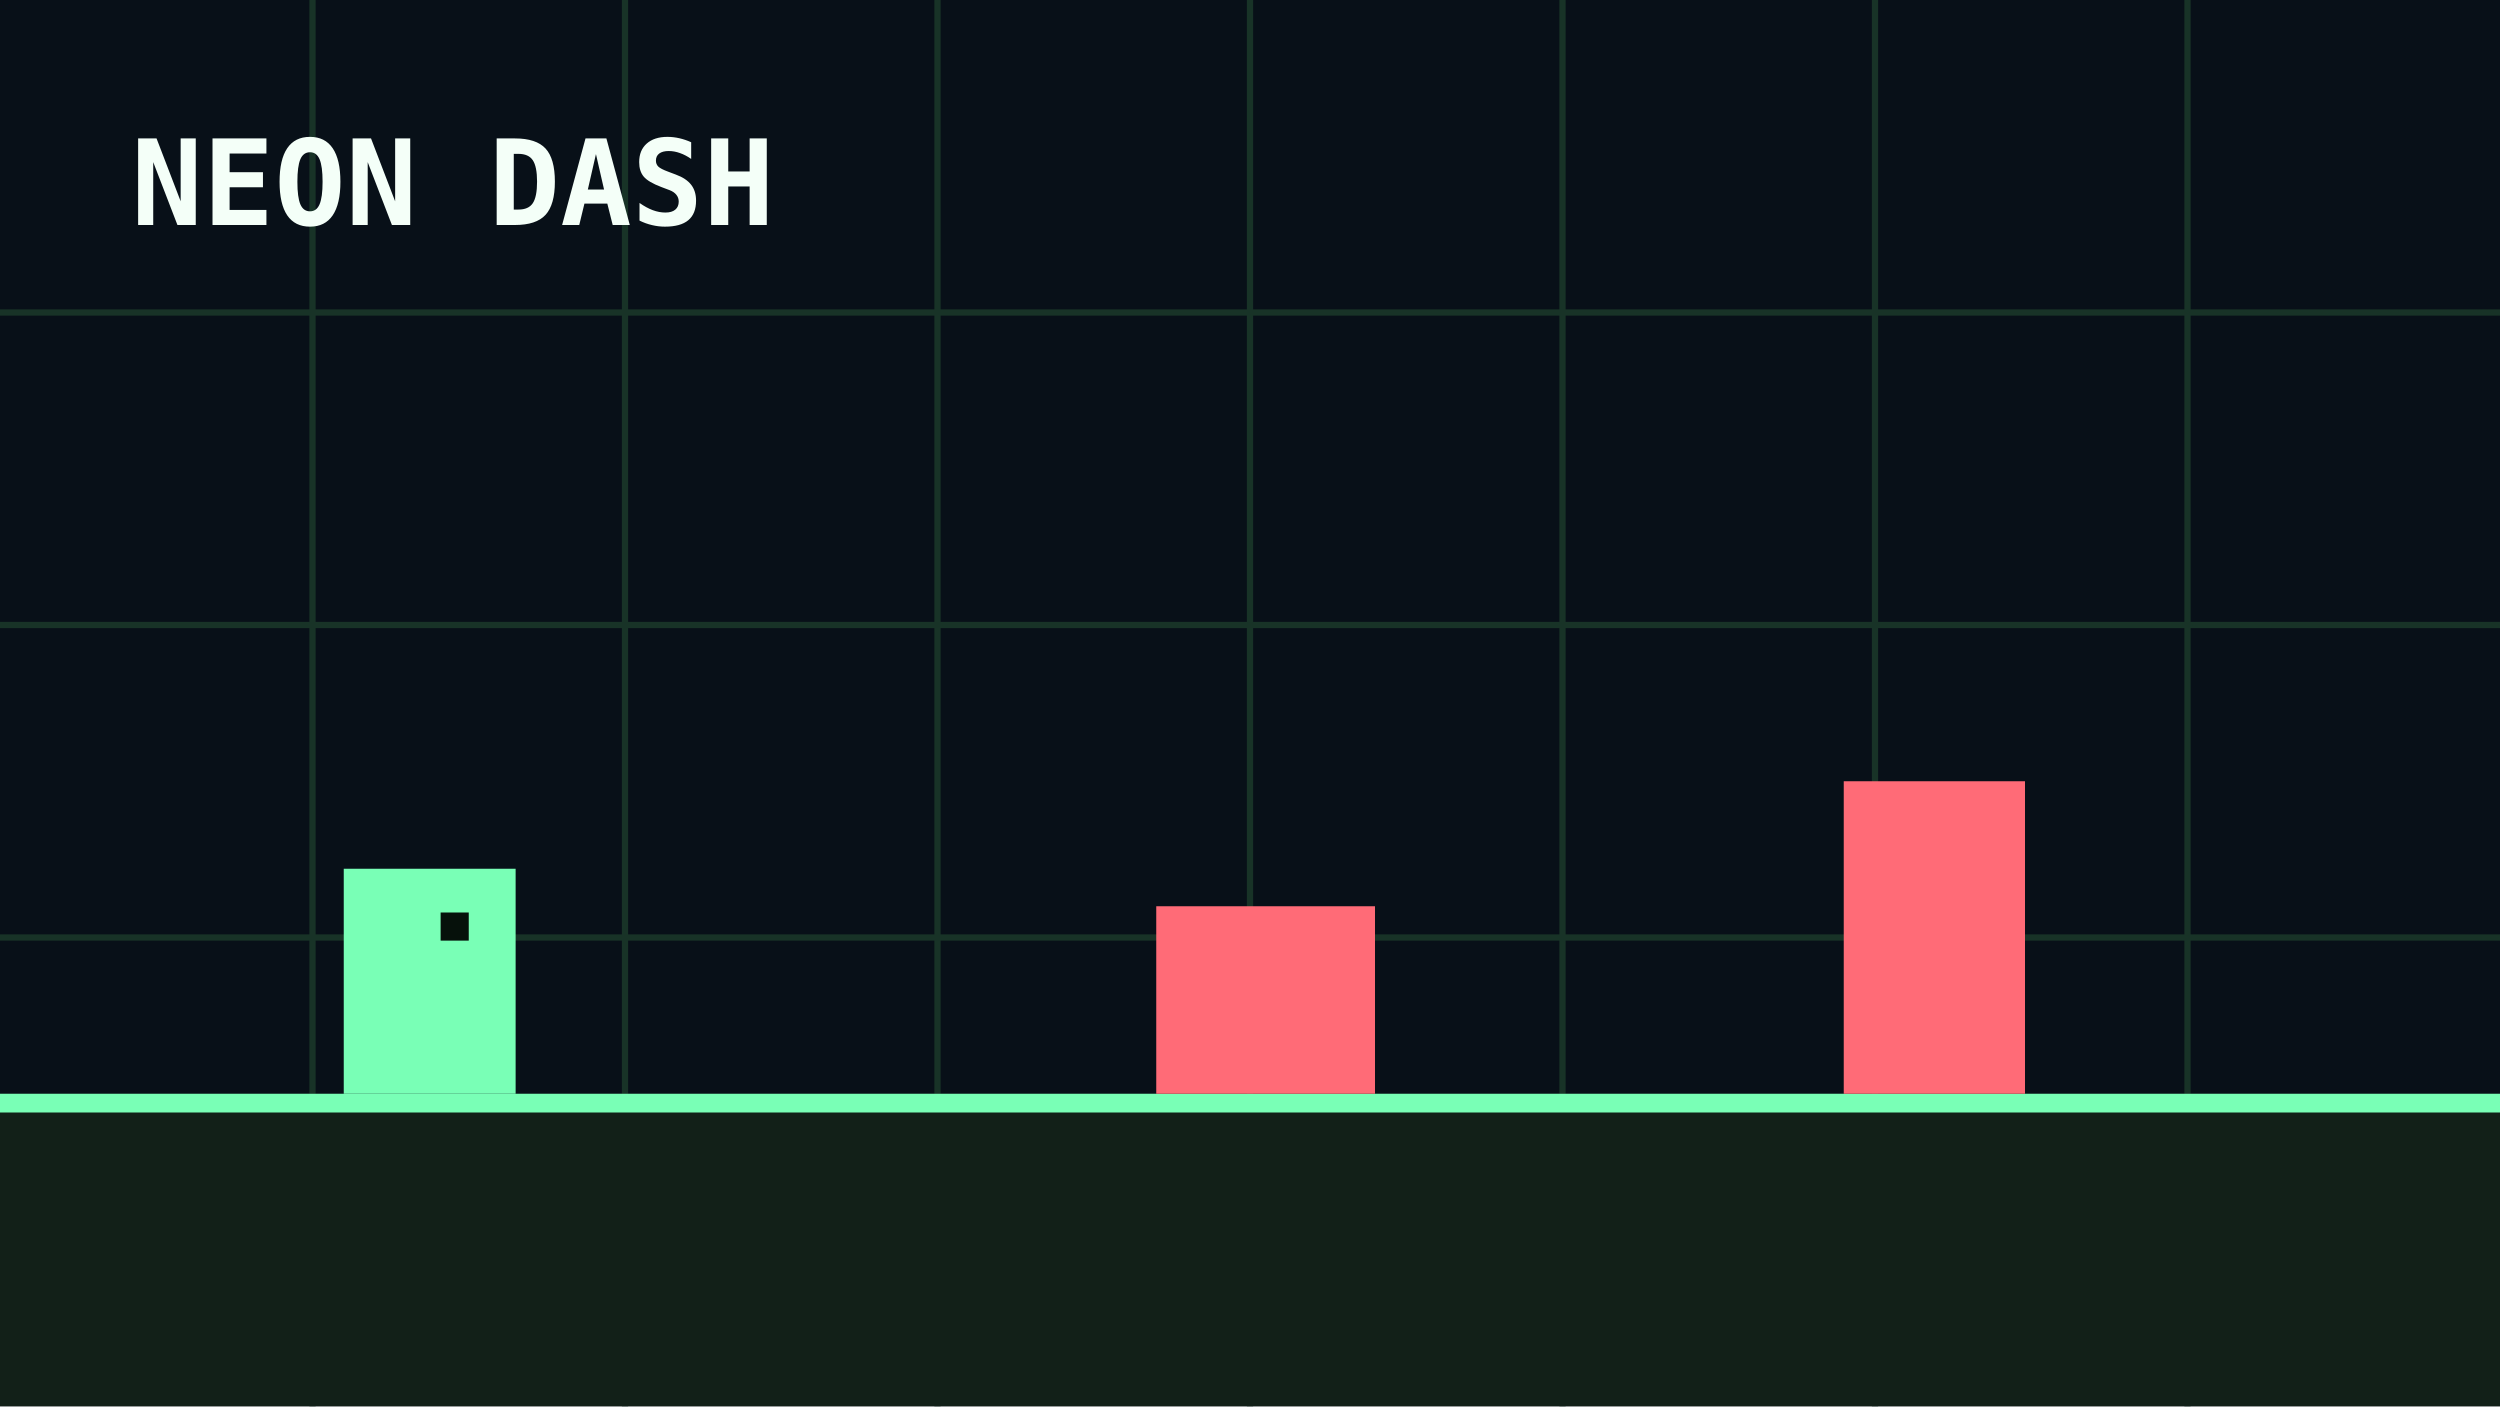
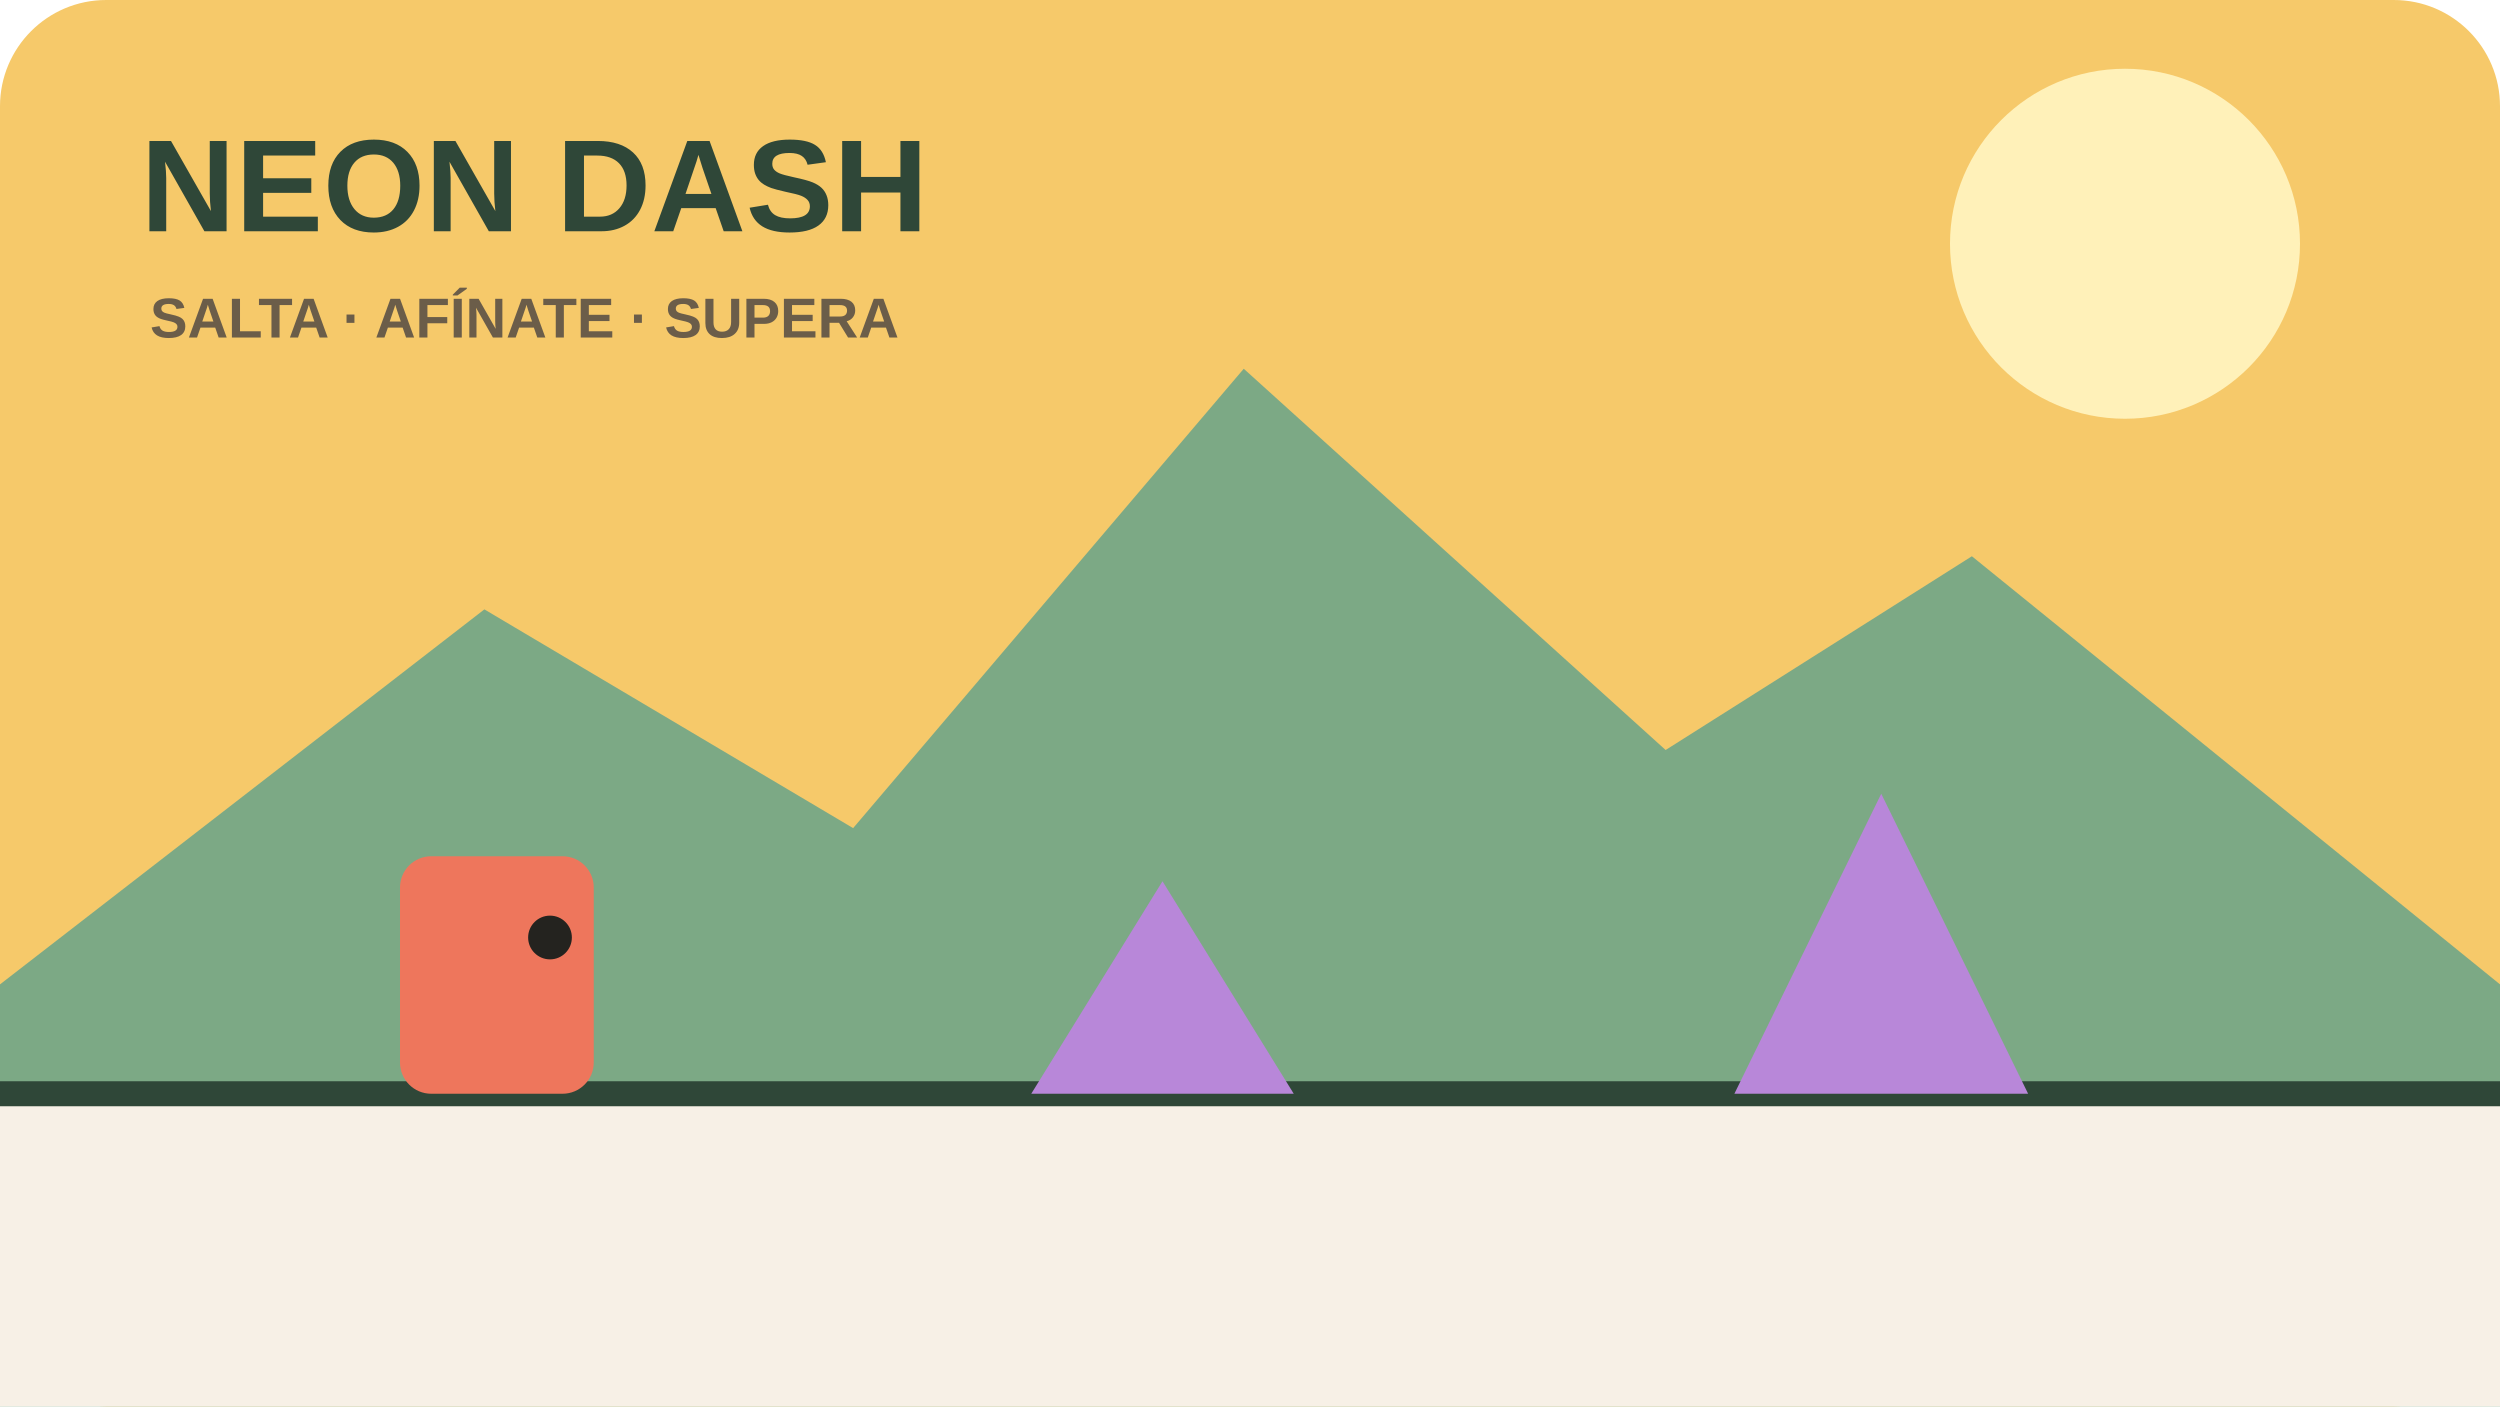
<svg xmlns="http://www.w3.org/2000/svg" viewBox="0 0 800 450">
-   <rect width="800" height="450" fill="#081018" />
-   <g stroke="#183327" stroke-width="2">
-     <path d="M0 100H800M0 200H800M0 300H800M100 0V450M200 0V450M300 0V450M400 0V450M500 0V450M600 0V450M700 0V450" />
-   </g>
-   <rect x="0" y="350" width="800" height="100" fill="#122018" />
-   <rect y="350" width="800" height="6" fill="#79ffb6" />
-   <rect x="110" y="278" width="55" height="72" fill="#79ffb6" />
-   <rect x="141" y="292" width="9" height="9" fill="#06110b" />
-   <rect x="370" y="290" width="70" height="60" fill="#ff6b77" />
-   <rect x="590" y="250" width="58" height="100" fill="#ff6b77" />
-   <text x="42" y="72" fill="#f4fff8" font-family="monospace" font-size="38" font-weight="700">NEON DASH</text>
+   <rect width="800" height="450" rx="34" fill="#F6C96A" />
+   <circle cx="680" cy="78" r="56" fill="#FFF1B9" />
+   <path d="M0 315L155 195l118 70 125-147 135 122 98-62 169 137v135H0Z" fill="#7CA985" />
+   <path d="M0 350h800v100H0Z" fill="#F7F0E6" />
+   <path d="M0 350h800" stroke="#2F4738" stroke-width="8" />
+   <rect x="128" y="274" width="62" height="76" rx="10" fill="#EE765C" />
+   <circle cx="176" cy="300" r="7" fill="#24231F" />
+   <path d="M330 350l42-68 42 68M555 350l47-96 47 96" fill="#B887D9" />
+   <text x="45" y="74" fill="#2F4738" font-family="Arial, sans-serif" font-size="42" font-weight="900">NEON DASH</text>
+   <text x="48" y="108" fill="#6B5D49" font-family="Arial, sans-serif" font-size="18" font-weight="700">SALTA · AFÍNATE · SUPERA</text>
</svg>
